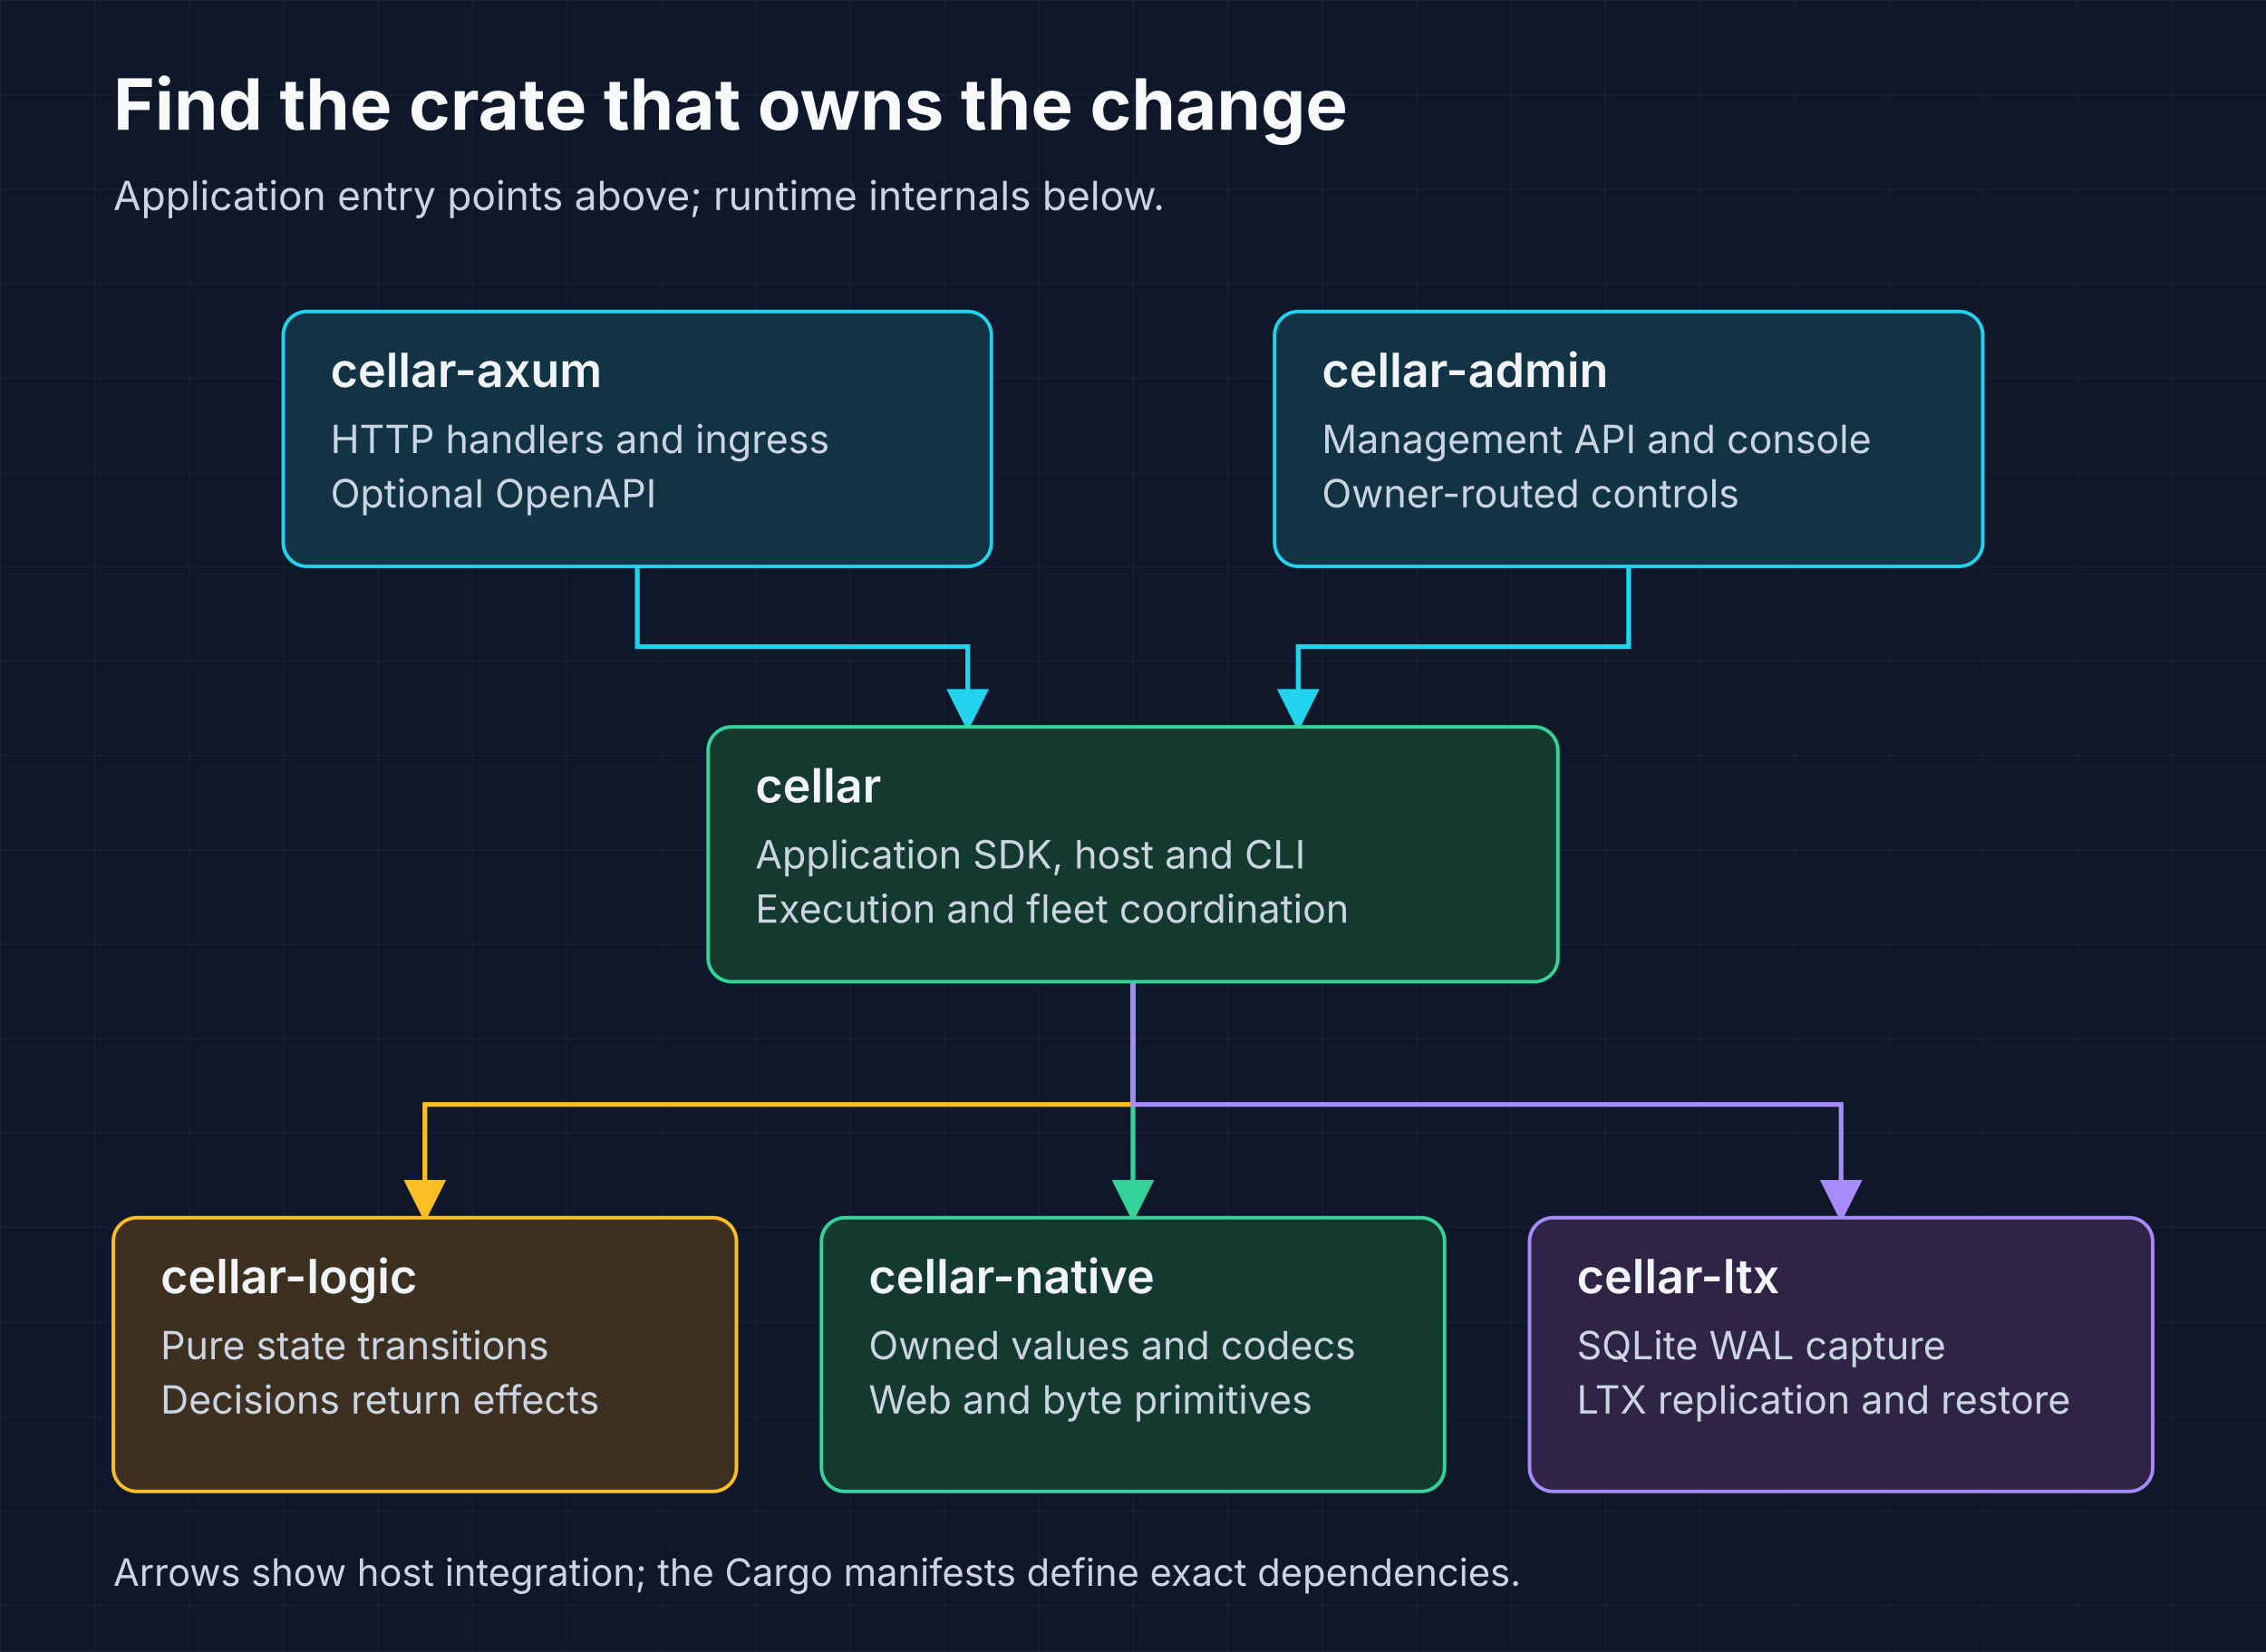
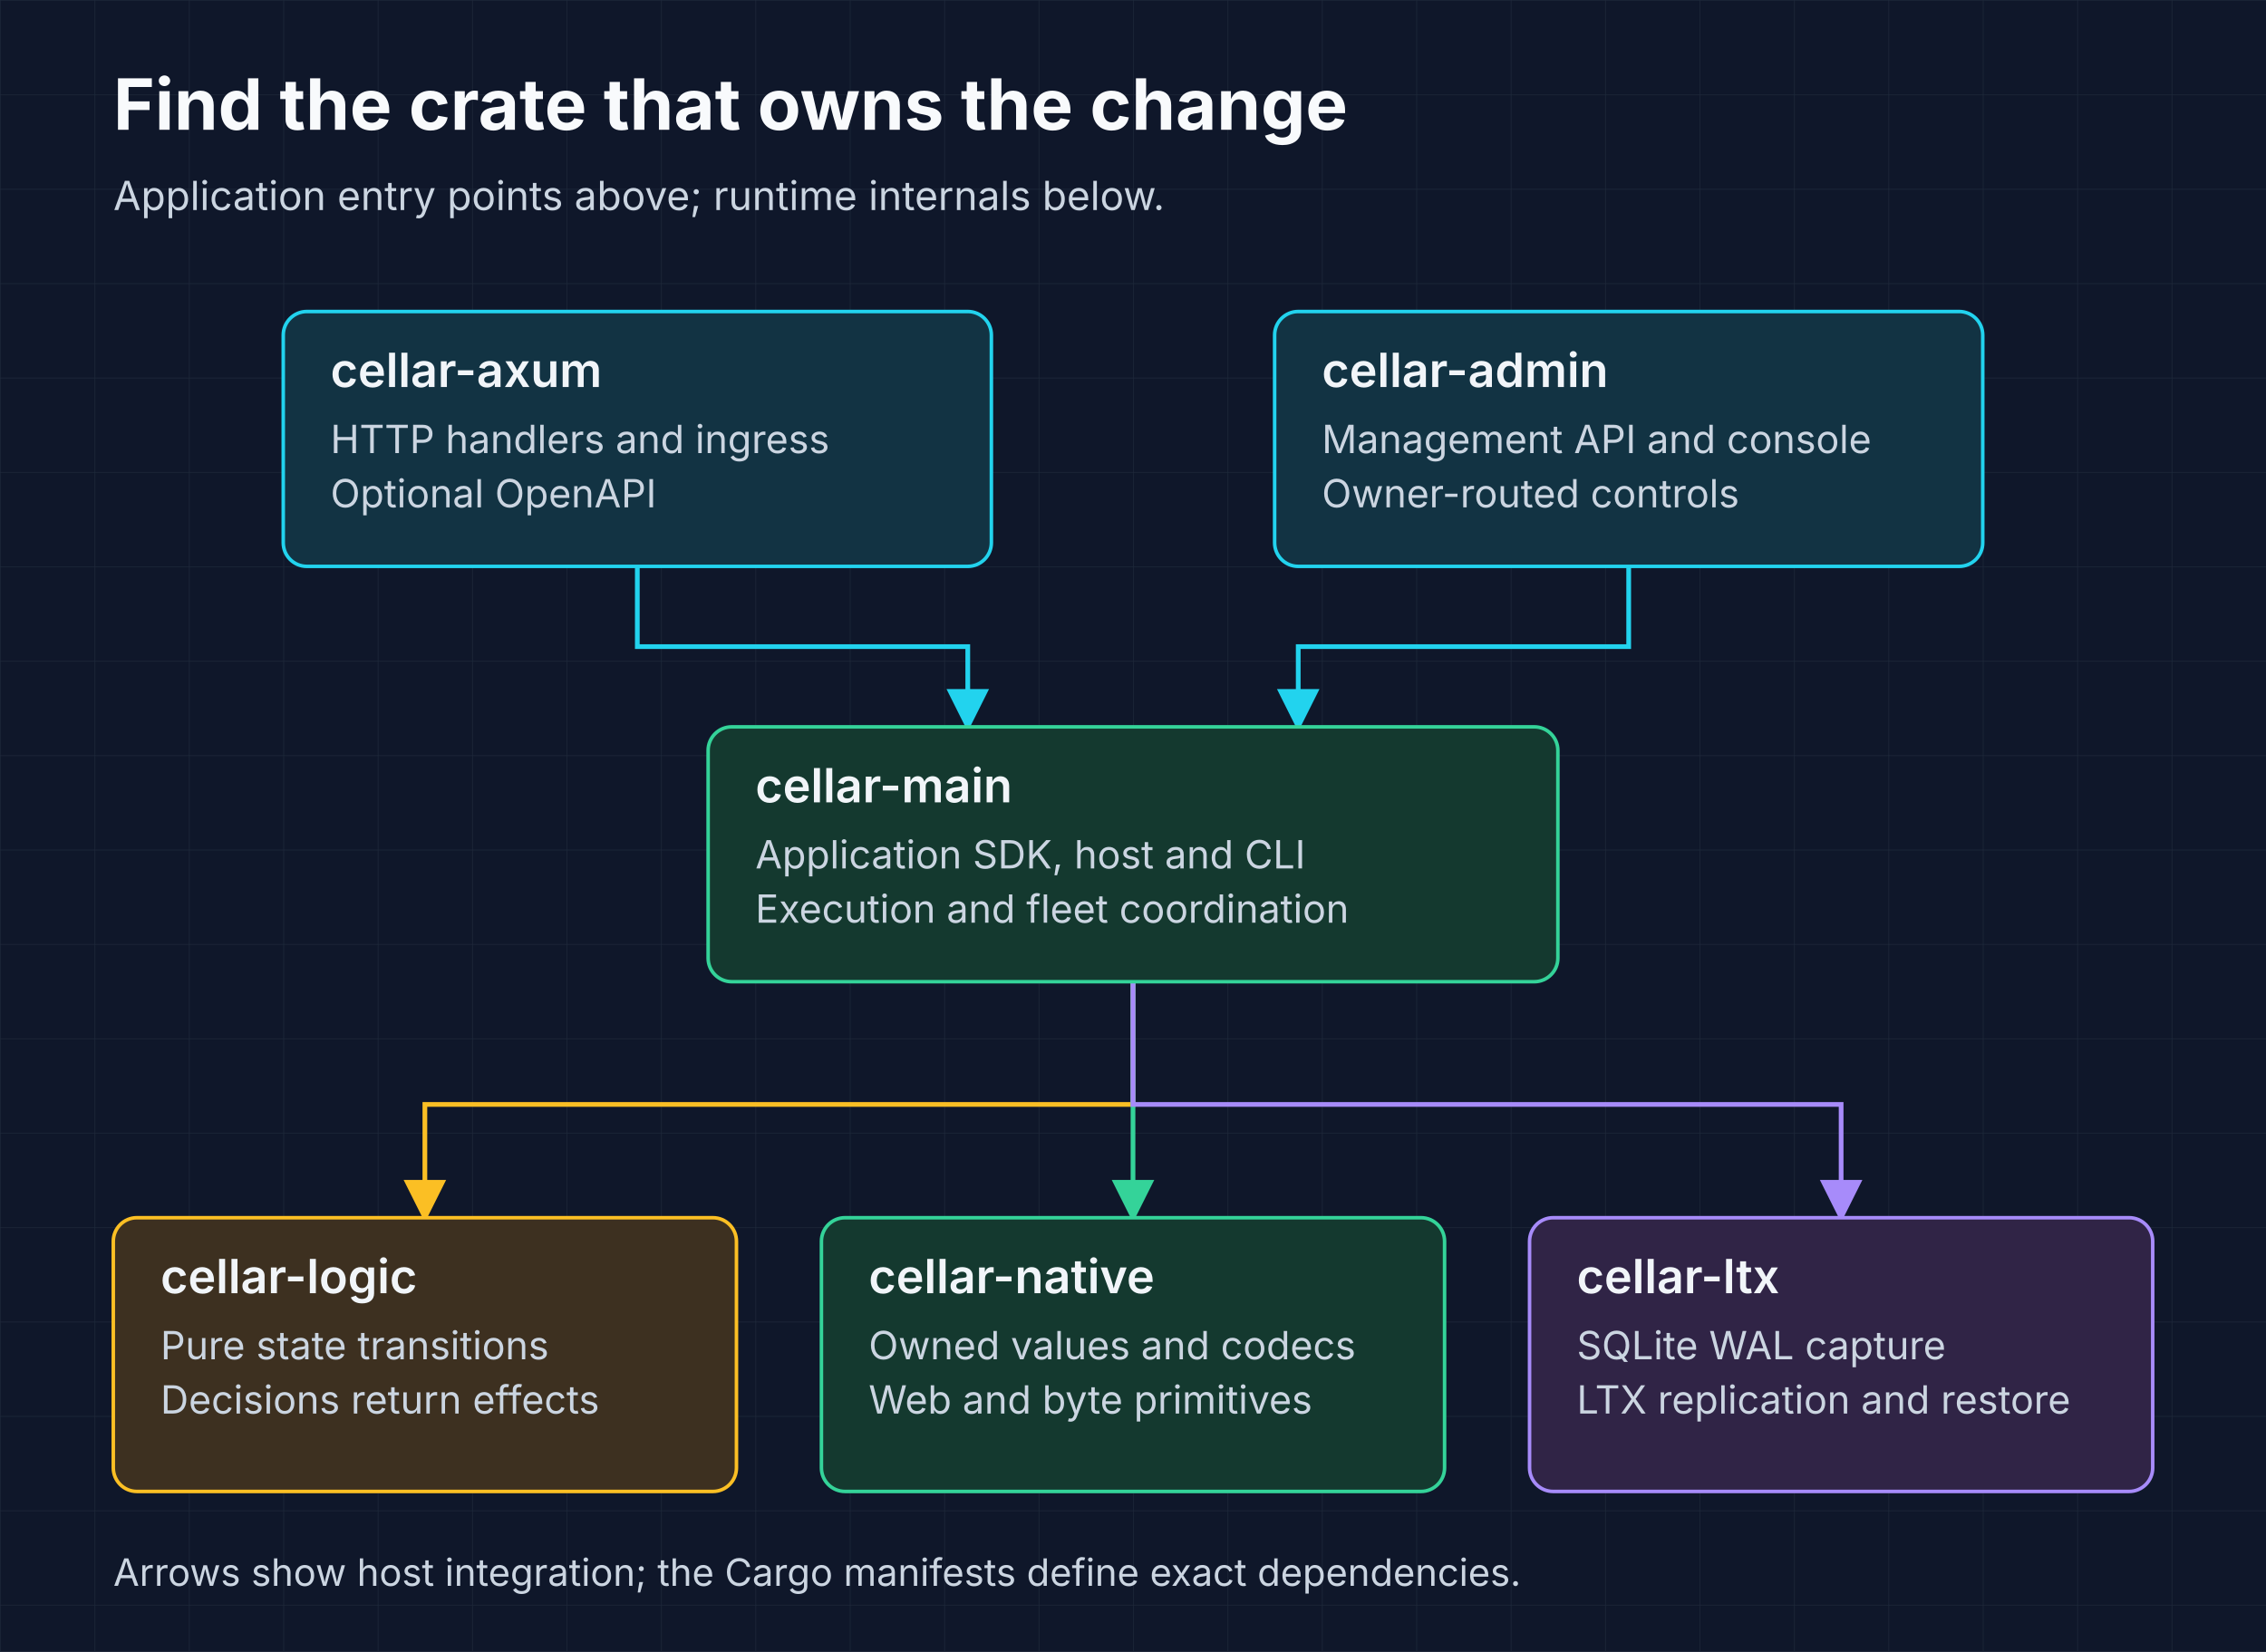
<svg xmlns="http://www.w3.org/2000/svg" viewBox="0 0 960 700" role="img" aria-labelledby="title desc">
  <defs>
    <marker id="arrow-cyan" markerWidth="9" markerHeight="9" refX="8" refY="4.5" orient="auto">
      <path d="M0 0L9 4.5L0 9Z" fill="#22d3ee" />
    </marker>
    <marker id="arrow-green" markerWidth="9" markerHeight="9" refX="8" refY="4.5" orient="auto">
      <path d="M0 0L9 4.5L0 9Z" fill="#34d399" />
    </marker>
    <marker id="arrow-violet" markerWidth="9" markerHeight="9" refX="8" refY="4.5" orient="auto">
      <path d="M0 0L9 4.5L0 9Z" fill="#a78bfa" />
    </marker>
    <marker id="arrow-amber" markerWidth="9" markerHeight="9" refX="8" refY="4.5" orient="auto">
      <path d="M0 0L9 4.5L0 9Z" fill="#fbbf24" />
    </marker>
    <marker id="arrow-rose" markerWidth="9" markerHeight="9" refX="8" refY="4.5" orient="auto">
      <path d="M0 0L9 4.5L0 9Z" fill="#fb7185" />
    </marker>
    <marker id="arrow-slate" markerWidth="9" markerHeight="9" refX="8" refY="4.5" orient="auto">
      <path d="M0 0L9 4.5L0 9Z" fill="#94a3b8" />
    </marker>
    <pattern id="grid" width="40" height="40" patternUnits="userSpaceOnUse">
      <path d="M40 0H0V40" fill="none" stroke="#1e293b" stroke-width=".5" />
    </pattern>
  </defs>
  <style>text{font-family:-apple-system,BlinkMacSystemFont,"Segoe UI",sans-serif}svg{background:#0f172a}</style>
  <rect width="100%" height="100%" fill="#0f172a" />
  <rect width="100%" height="100%" fill="url(#grid)" />
  <path d="M270 240V274H410V308" fill="none" stroke="#22d3ee" stroke-width="2" marker-end="url(#arrow-cyan)" />
  <path d="M690 240V274H550V308" fill="none" stroke="#22d3ee" stroke-width="2" marker-end="url(#arrow-cyan)" />
  <path d="M480 416V468H180V516" fill="none" stroke="#fbbf24" stroke-width="2" marker-end="url(#arrow-amber)" />
  <path d="M480 416V468H480V516" fill="none" stroke="#34d399" stroke-width="2" marker-end="url(#arrow-green)" />
  <path d="M480 416V468H780V516" fill="none" stroke="#a78bfa" stroke-width="2" marker-end="url(#arrow-violet)" />
  <g data-panel="cellar-axum">
    <rect x="120" y="132" width="300" height="108" rx="10" fill="#0f172a" />
    <rect x="120" y="132" width="300" height="108" rx="10" fill="#123343" stroke="#22d3ee" stroke-width="1.5" />
    <text x="140" y="164" fill="#f1f5f9" font-size="20" font-weight="600" text-anchor="start">cellar-axum</text>
    <text x="140" y="192" fill="#cbd5e1" font-size="16.5" font-weight="400" text-anchor="start">HTTP handlers and ingress</text>
    <text x="140" y="215" fill="#cbd5e1" font-size="16.5" font-weight="400" text-anchor="start">Optional OpenAPI</text>
  </g>
  <g data-panel="cellar-admin">
    <rect x="540" y="132" width="300" height="108" rx="10" fill="#0f172a" />
    <rect x="540" y="132" width="300" height="108" rx="10" fill="#123343" stroke="#22d3ee" stroke-width="1.5" />
    <text x="560" y="164" fill="#f1f5f9" font-size="20" font-weight="600" text-anchor="start">cellar-admin</text>
    <text x="560" y="192" fill="#cbd5e1" font-size="16.5" font-weight="400" text-anchor="start">Management API and console</text>
    <text x="560" y="215" fill="#cbd5e1" font-size="16.5" font-weight="400" text-anchor="start">Owner-routed controls</text>
  </g>
-   <g data-panel="cellar">
+   <g data-panel="cellar-main">
    <rect x="300" y="308" width="360" height="108" rx="10" fill="#0f172a" />
    <rect x="300" y="308" width="360" height="108" rx="10" fill="#14392f" stroke="#34d399" stroke-width="1.5" />
-     <text x="320" y="340" fill="#f1f5f9" font-size="20" font-weight="600" text-anchor="start">cellar</text>
+     <text x="320" y="340" fill="#f1f5f9" font-size="20" font-weight="600" text-anchor="start">cellar-main</text>
    <text x="320" y="368" fill="#cbd5e1" font-size="16.5" font-weight="400" text-anchor="start">Application SDK, host and CLI</text>
    <text x="320" y="391" fill="#cbd5e1" font-size="16.5" font-weight="400" text-anchor="start">Execution and fleet coordination</text>
  </g>
  <g data-panel="cellar-logic">
    <rect x="48" y="516" width="264" height="116" rx="10" fill="#0f172a" />
    <rect x="48" y="516" width="264" height="116" rx="10" fill="#3d3020" stroke="#fbbf24" stroke-width="1.5" />
    <text x="68" y="548" fill="#f1f5f9" font-size="20" font-weight="600" text-anchor="start">cellar-logic</text>
    <text x="68" y="576" fill="#cbd5e1" font-size="16.5" font-weight="400" text-anchor="start">Pure state transitions</text>
    <text x="68" y="599" fill="#cbd5e1" font-size="16.5" font-weight="400" text-anchor="start">Decisions return effects</text>
  </g>
  <g data-panel="cellar-native">
    <rect x="348" y="516" width="264" height="116" rx="10" fill="#0f172a" />
    <rect x="348" y="516" width="264" height="116" rx="10" fill="#14392f" stroke="#34d399" stroke-width="1.5" />
    <text x="368" y="548" fill="#f1f5f9" font-size="20" font-weight="600" text-anchor="start">cellar-native</text>
    <text x="368" y="576" fill="#cbd5e1" font-size="16.5" font-weight="400" text-anchor="start">Owned values and codecs</text>
    <text x="368" y="599" fill="#cbd5e1" font-size="16.5" font-weight="400" text-anchor="start">Web and byte primitives</text>
  </g>
  <g data-panel="cellar-ltx">
    <rect x="648" y="516" width="264" height="116" rx="10" fill="#0f172a" />
    <rect x="648" y="516" width="264" height="116" rx="10" fill="#302446" stroke="#a78bfa" stroke-width="1.5" />
    <text x="668" y="548" fill="#f1f5f9" font-size="20" font-weight="600" text-anchor="start">cellar-ltx</text>
    <text x="668" y="576" fill="#cbd5e1" font-size="16.5" font-weight="400" text-anchor="start">SQLite WAL capture</text>
    <text x="668" y="599" fill="#cbd5e1" font-size="16.5" font-weight="400" text-anchor="start">LTX replication and restore</text>
  </g>
  <text x="48" y="89" fill="#cbd5e1" font-size="17" font-weight="400" text-anchor="start">Application entry points above; runtime internals below.</text>
  <text x="48" y="672" fill="#cbd5e1" font-size="16" font-weight="400" text-anchor="start">Arrows show host integration; the Cargo manifests define exact dependencies.</text>
  <text x="48" y="55" fill="#f8fafc" font-size="30" font-weight="700" text-anchor="start">Find the crate that owns the change</text>
</svg>
